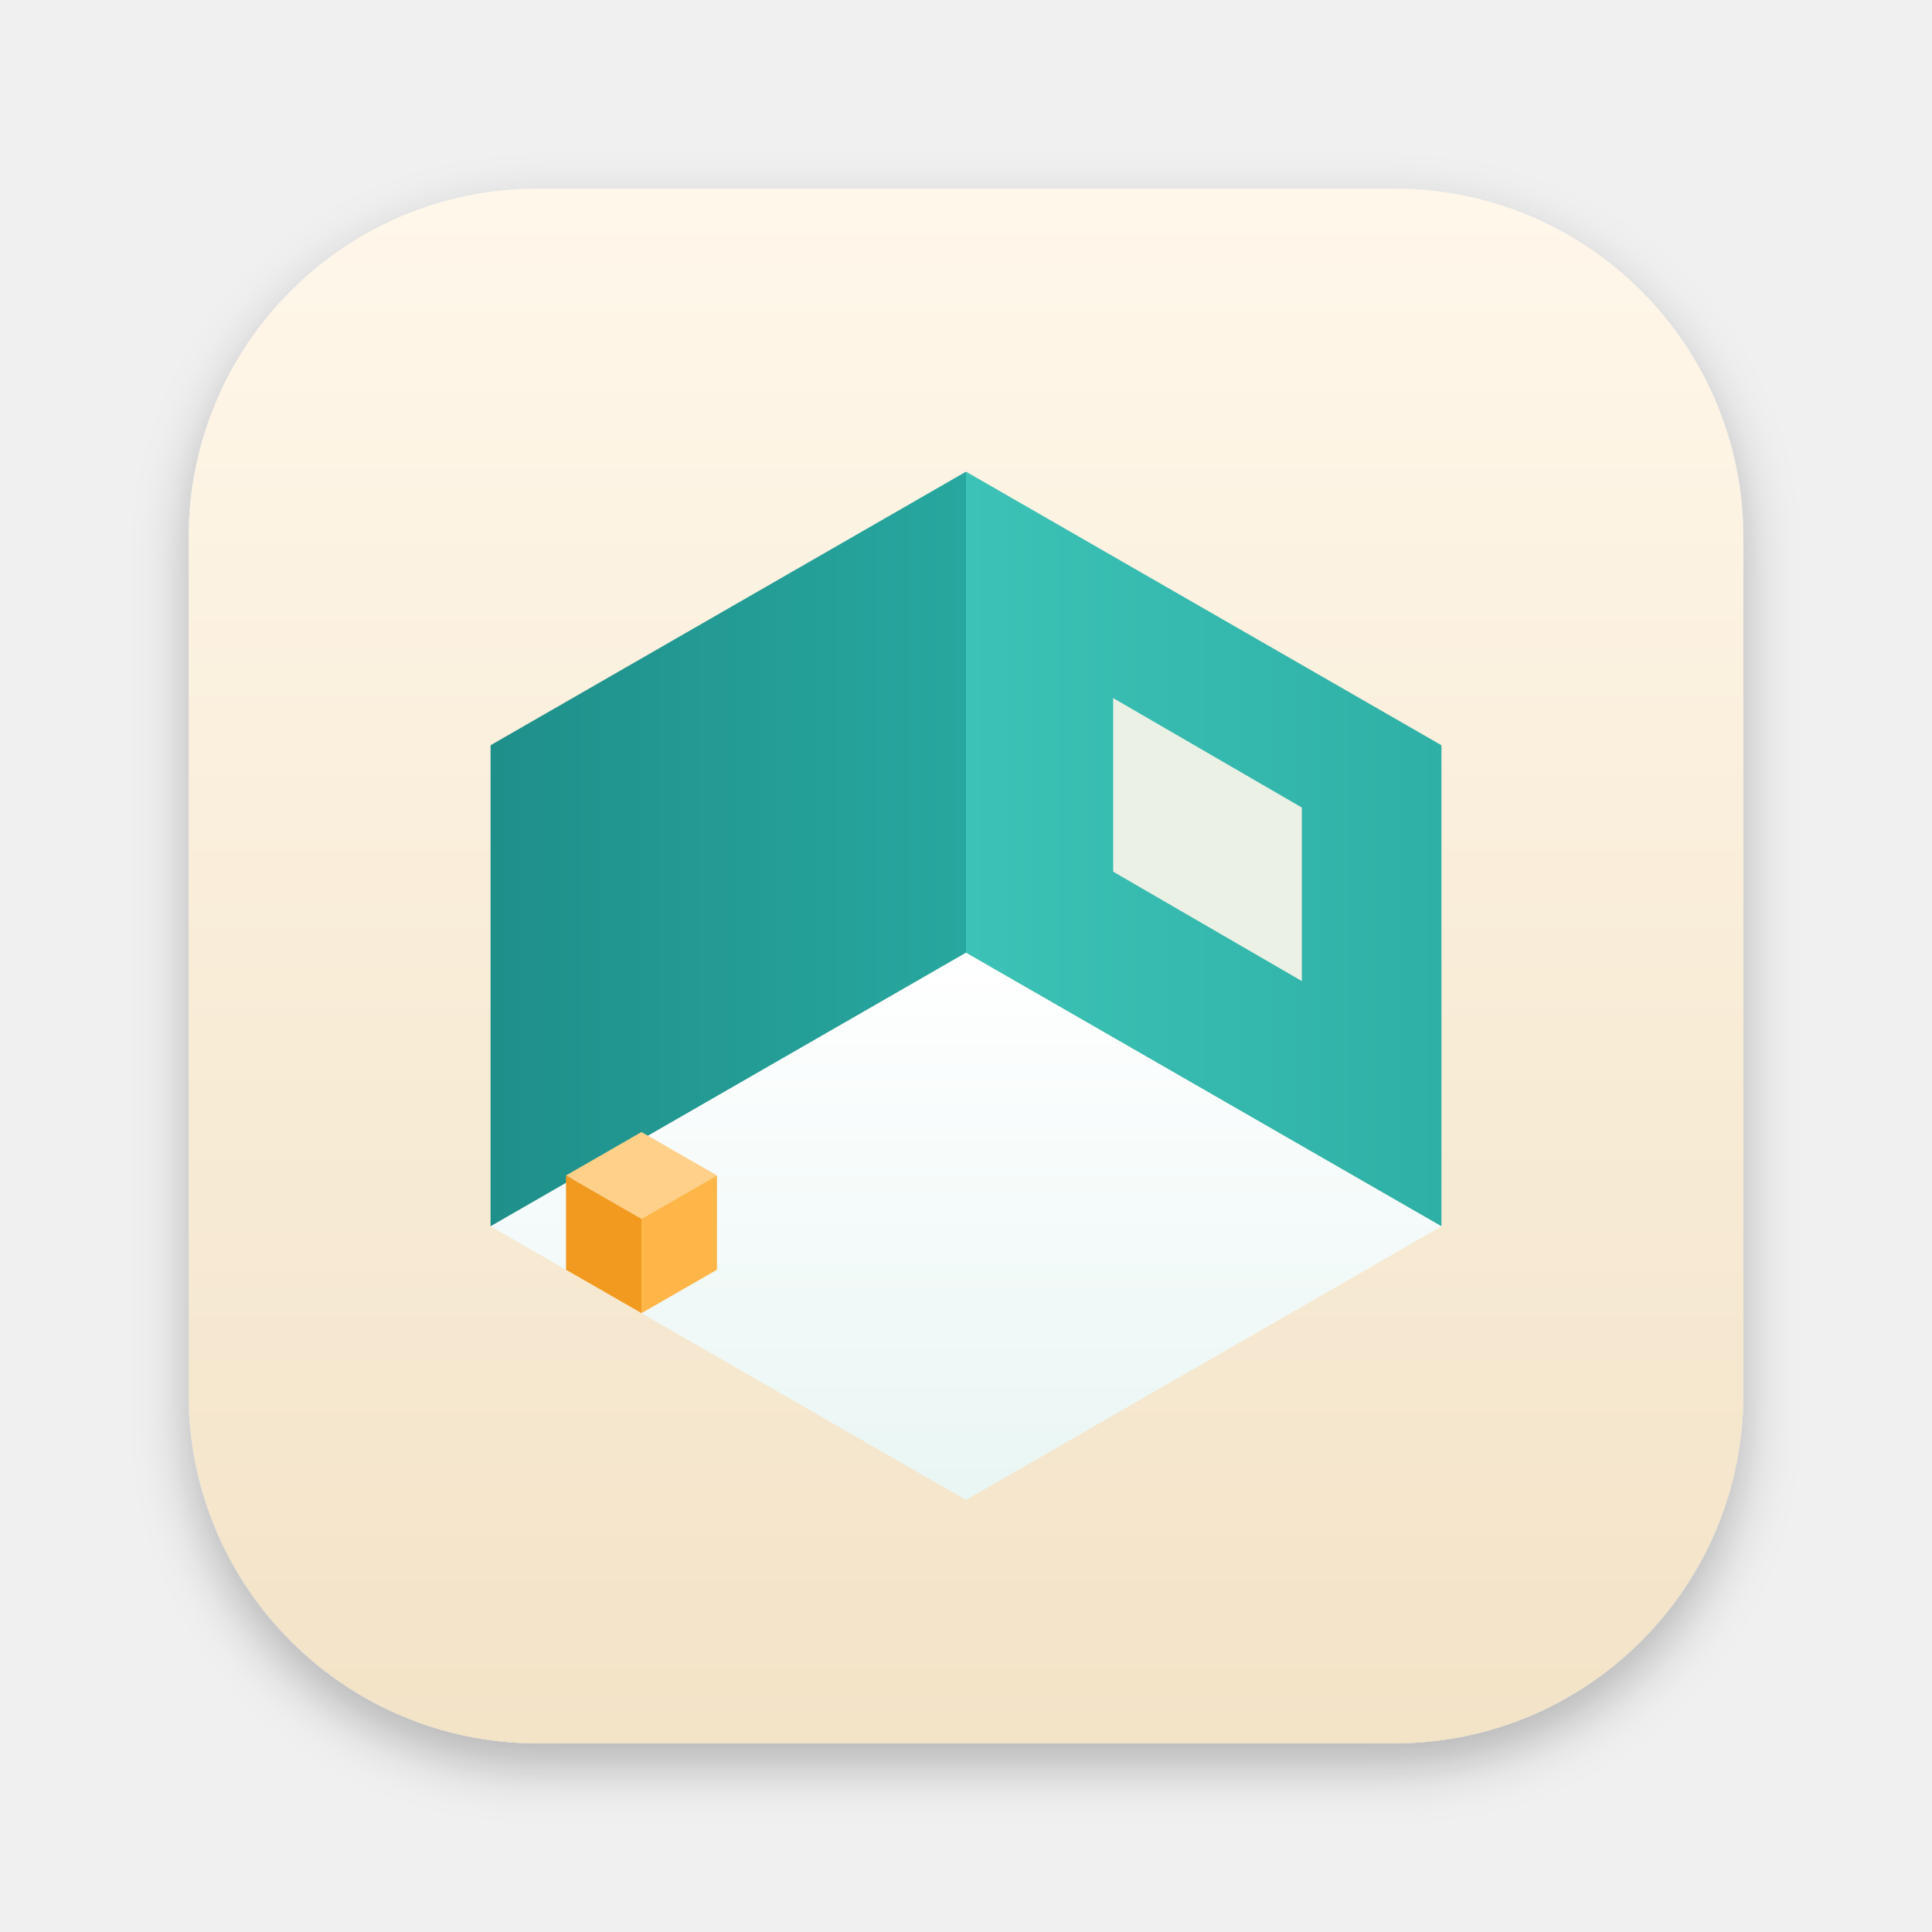
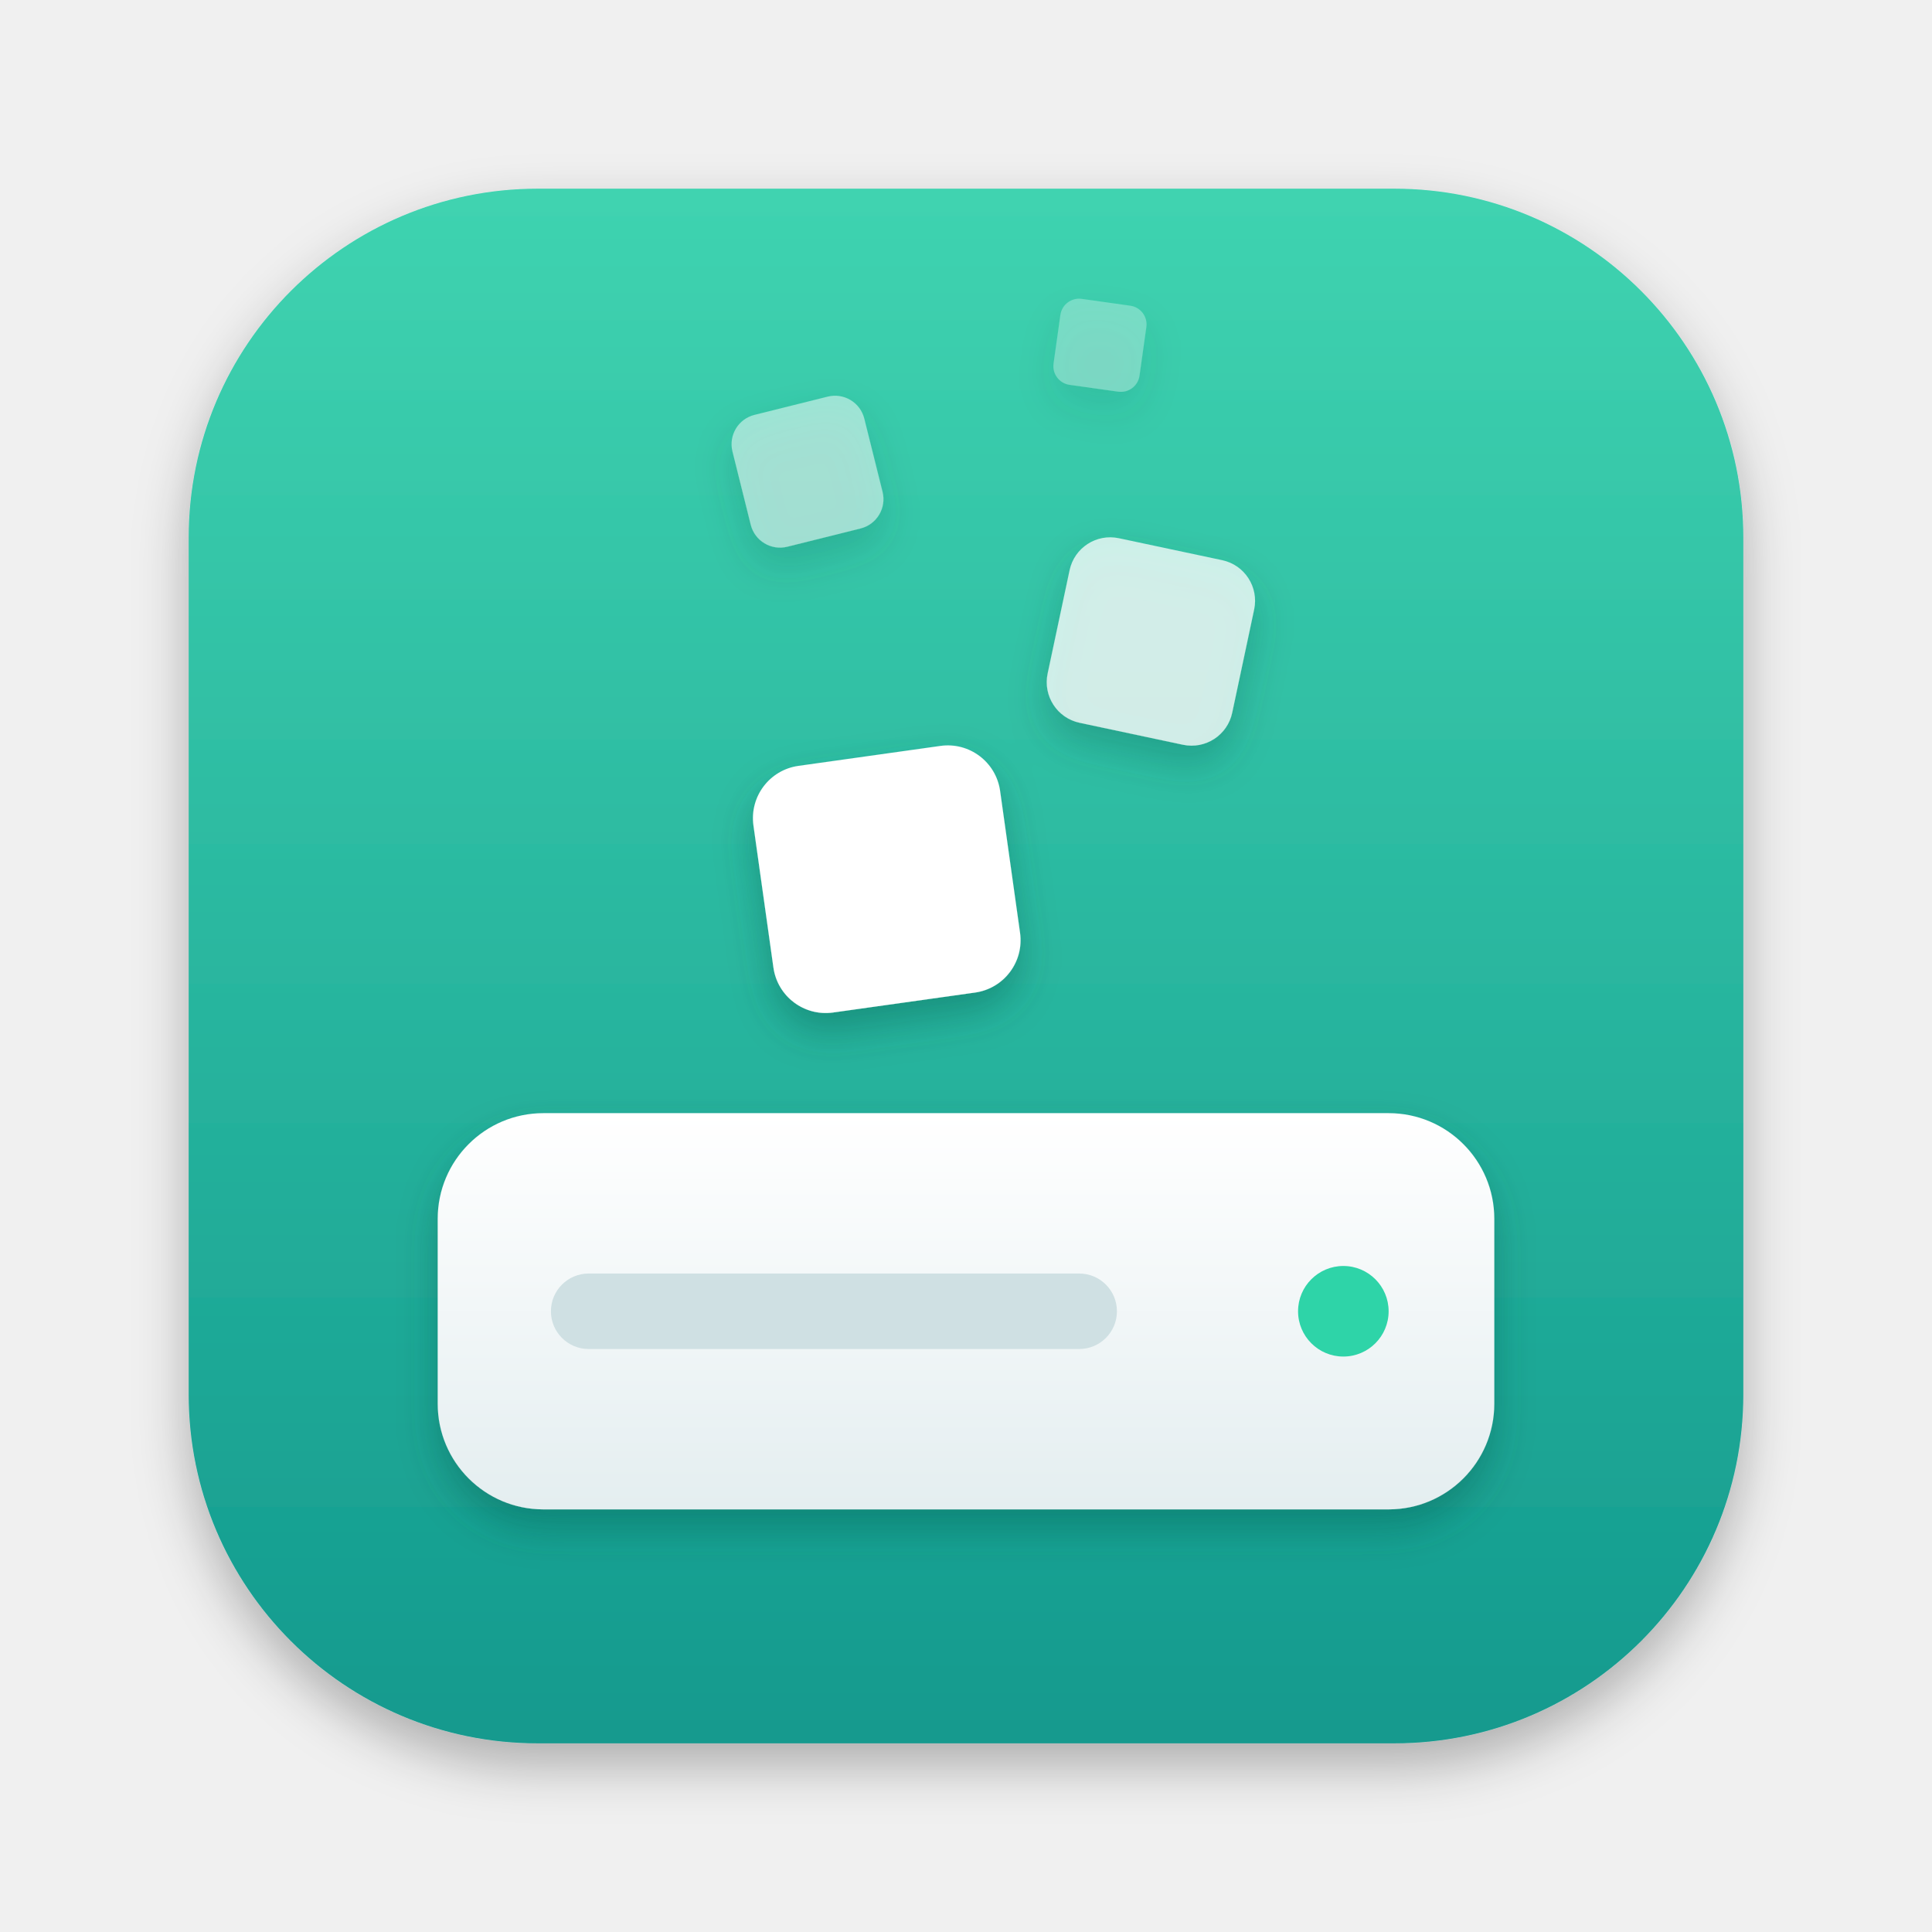
<svg xmlns="http://www.w3.org/2000/svg" viewBox="0 0 1024 1024" width="1024" height="1024">
  <defs>
    <linearGradient id="bg" x1="0" y1="0" x2="0" y2="1">
-       <stop offset="0" stop-color="#FFF7EA" />
-       <stop offset="1" stop-color="#F3E3C7" />
+       <stop offset="0" stop-color="#3FD3B0" />
+       <stop offset="1" stop-color="#139A8E" />
    </linearGradient>
-     <linearGradient id="left" x1="0" y1="0" x2="1" y2="0">
-       <stop offset="0" stop-color="#1F8F8A" />
-       <stop offset="1" stop-color="#27A79F" />
-     </linearGradient>
-     <linearGradient id="right" x1="0" y1="0" x2="1" y2="0">
-       <stop offset="0" stop-color="#3CC2B6" />
-       <stop offset="1" stop-color="#2FB0A6" />
-     </linearGradient>
-     <linearGradient id="floor" x1="0" y1="0" x2="0" y2="1">
+     <linearGradient id="drive" x1="0" y1="0" x2="0" y2="1">
      <stop offset="0" stop-color="#FFFFFF" />
-       <stop offset="1" stop-color="#E9F6F4" />
+       <stop offset="1" stop-color="#E4EEF0" />
    </linearGradient>
    <filter id="sh" x="-20%" y="-20%" width="140%" height="140%">
-       <feDropShadow dx="0" dy="12" stdDeviation="14" flood-color="#000" flood-opacity="0.25" />
+       <feDropShadow dx="0" dy="12" stdDeviation="14" flood-color="#000" flood-opacity="0.28" />
+     </filter>
+     <filter id="in" x="-20%" y="-20%" width="140%" height="140%">
+       <feDropShadow dx="0" dy="10" stdDeviation="10" flood-color="#064E47" flood-opacity="0.35" />
    </filter>
  </defs>
  <rect x="100" y="100" width="824" height="824" rx="185" fill="url(#bg)" filter="url(#sh)" />
-   <polygon points="512,250 260,395 260,650 512,505" fill="url(#left)" />
-   <polygon points="512,250 764,395 764,650 512,505" fill="url(#right)" />
-   <polygon points="512,505 260,650 512,795 764,650" fill="url(#floor)" />
-   <polygon points="590,370 690,428 690,520 590,462" fill="#FFF7EA" opacity="0.9" />
-   <g>
-     <polygon points="340,600 300,623 340,646 380,623" fill="#FFD08A" />
-     <polygon points="300,623 300,673 340,696 340,646" fill="#F29A1F" />
-     <polygon points="380,623 380,673 340,696 340,646" fill="#FFB547" />
+   <g filter="url(#in)">
+     <rect x="232" y="590" width="560" height="210" rx="56" fill="url(#drive)" />
+     <rect x="292" y="675" width="300" height="40" rx="20" fill="#CFE0E3" />
+     <circle cx="712" cy="695" r="24" fill="#2DD4A8" />
+     <rect x="404" y="400" width="132" height="132" rx="28" fill="#fff" transform="rotate(-8 470 466)" />
+     <rect x="560" y="290" width="100" height="100" rx="22" fill="#fff" opacity="0.75" transform="rotate(12 610 340)" />
+     <rect x="392" y="214" width="72" height="72" rx="16" fill="#fff" opacity="0.5" transform="rotate(-14 428 250)" />
+     <rect x="560" y="160" width="46" height="46" rx="10" fill="#fff" opacity="0.3" transform="rotate(8 583 183)" />
  </g>
</svg>
